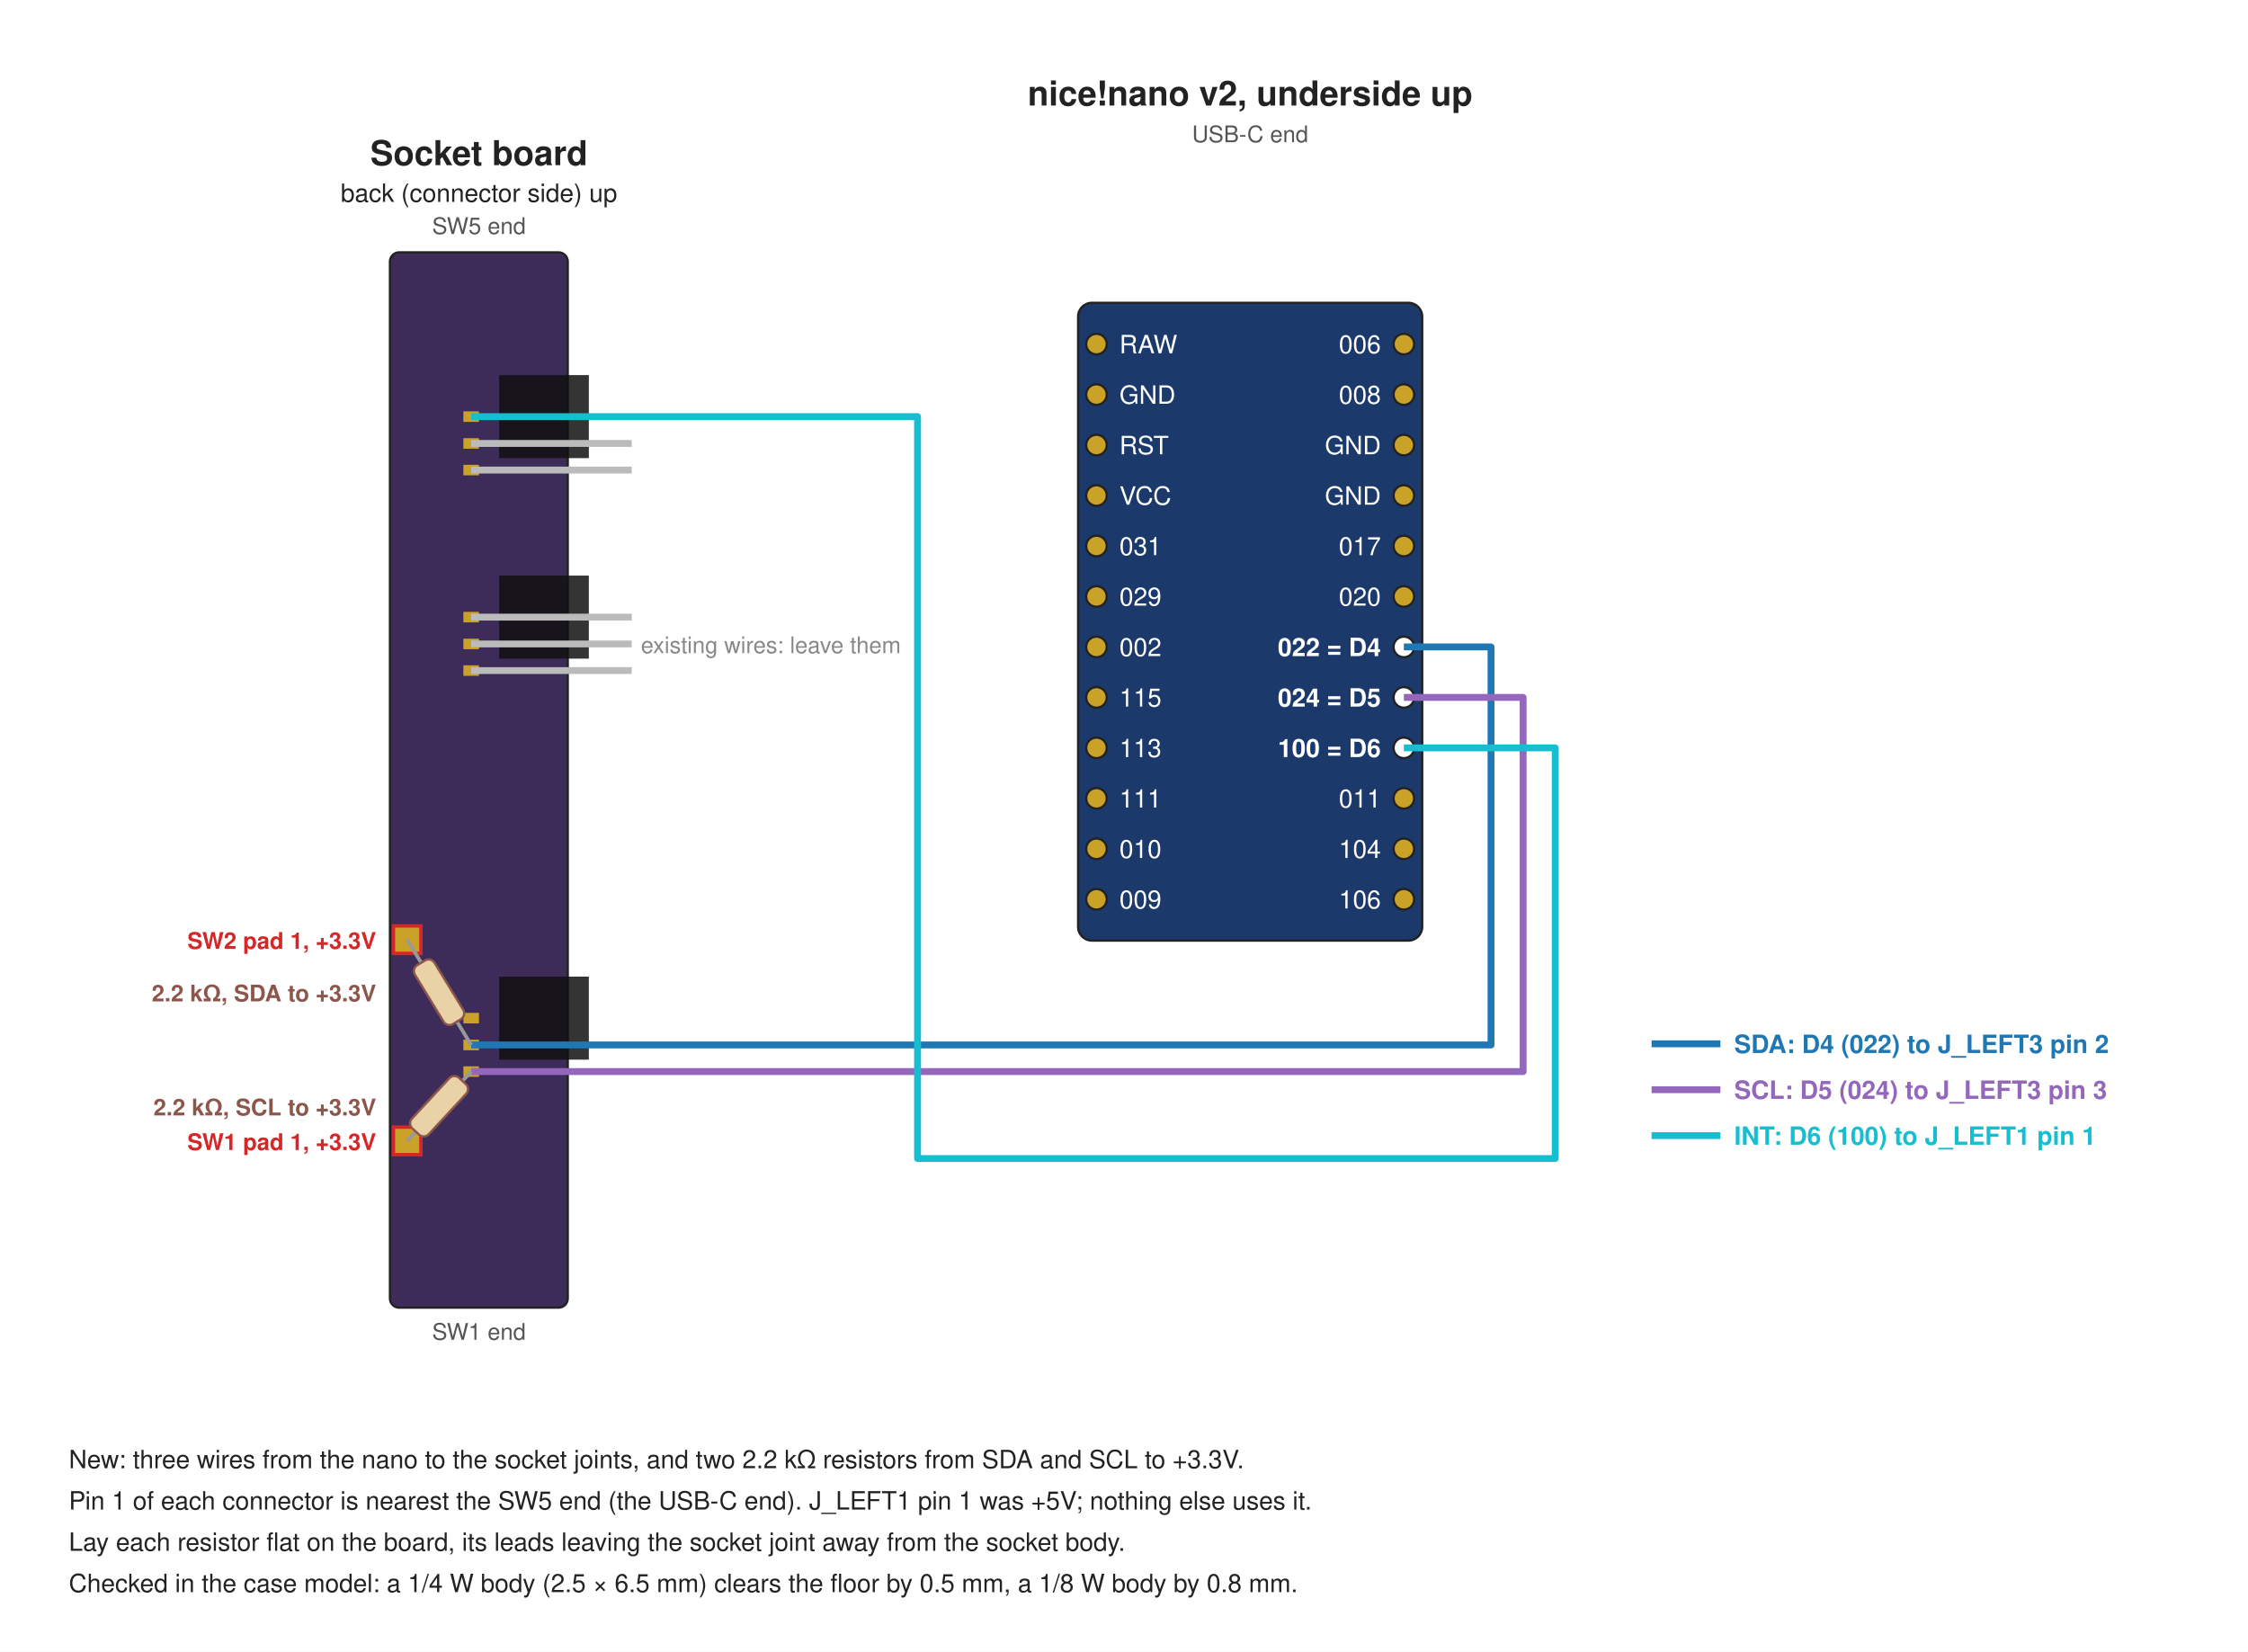
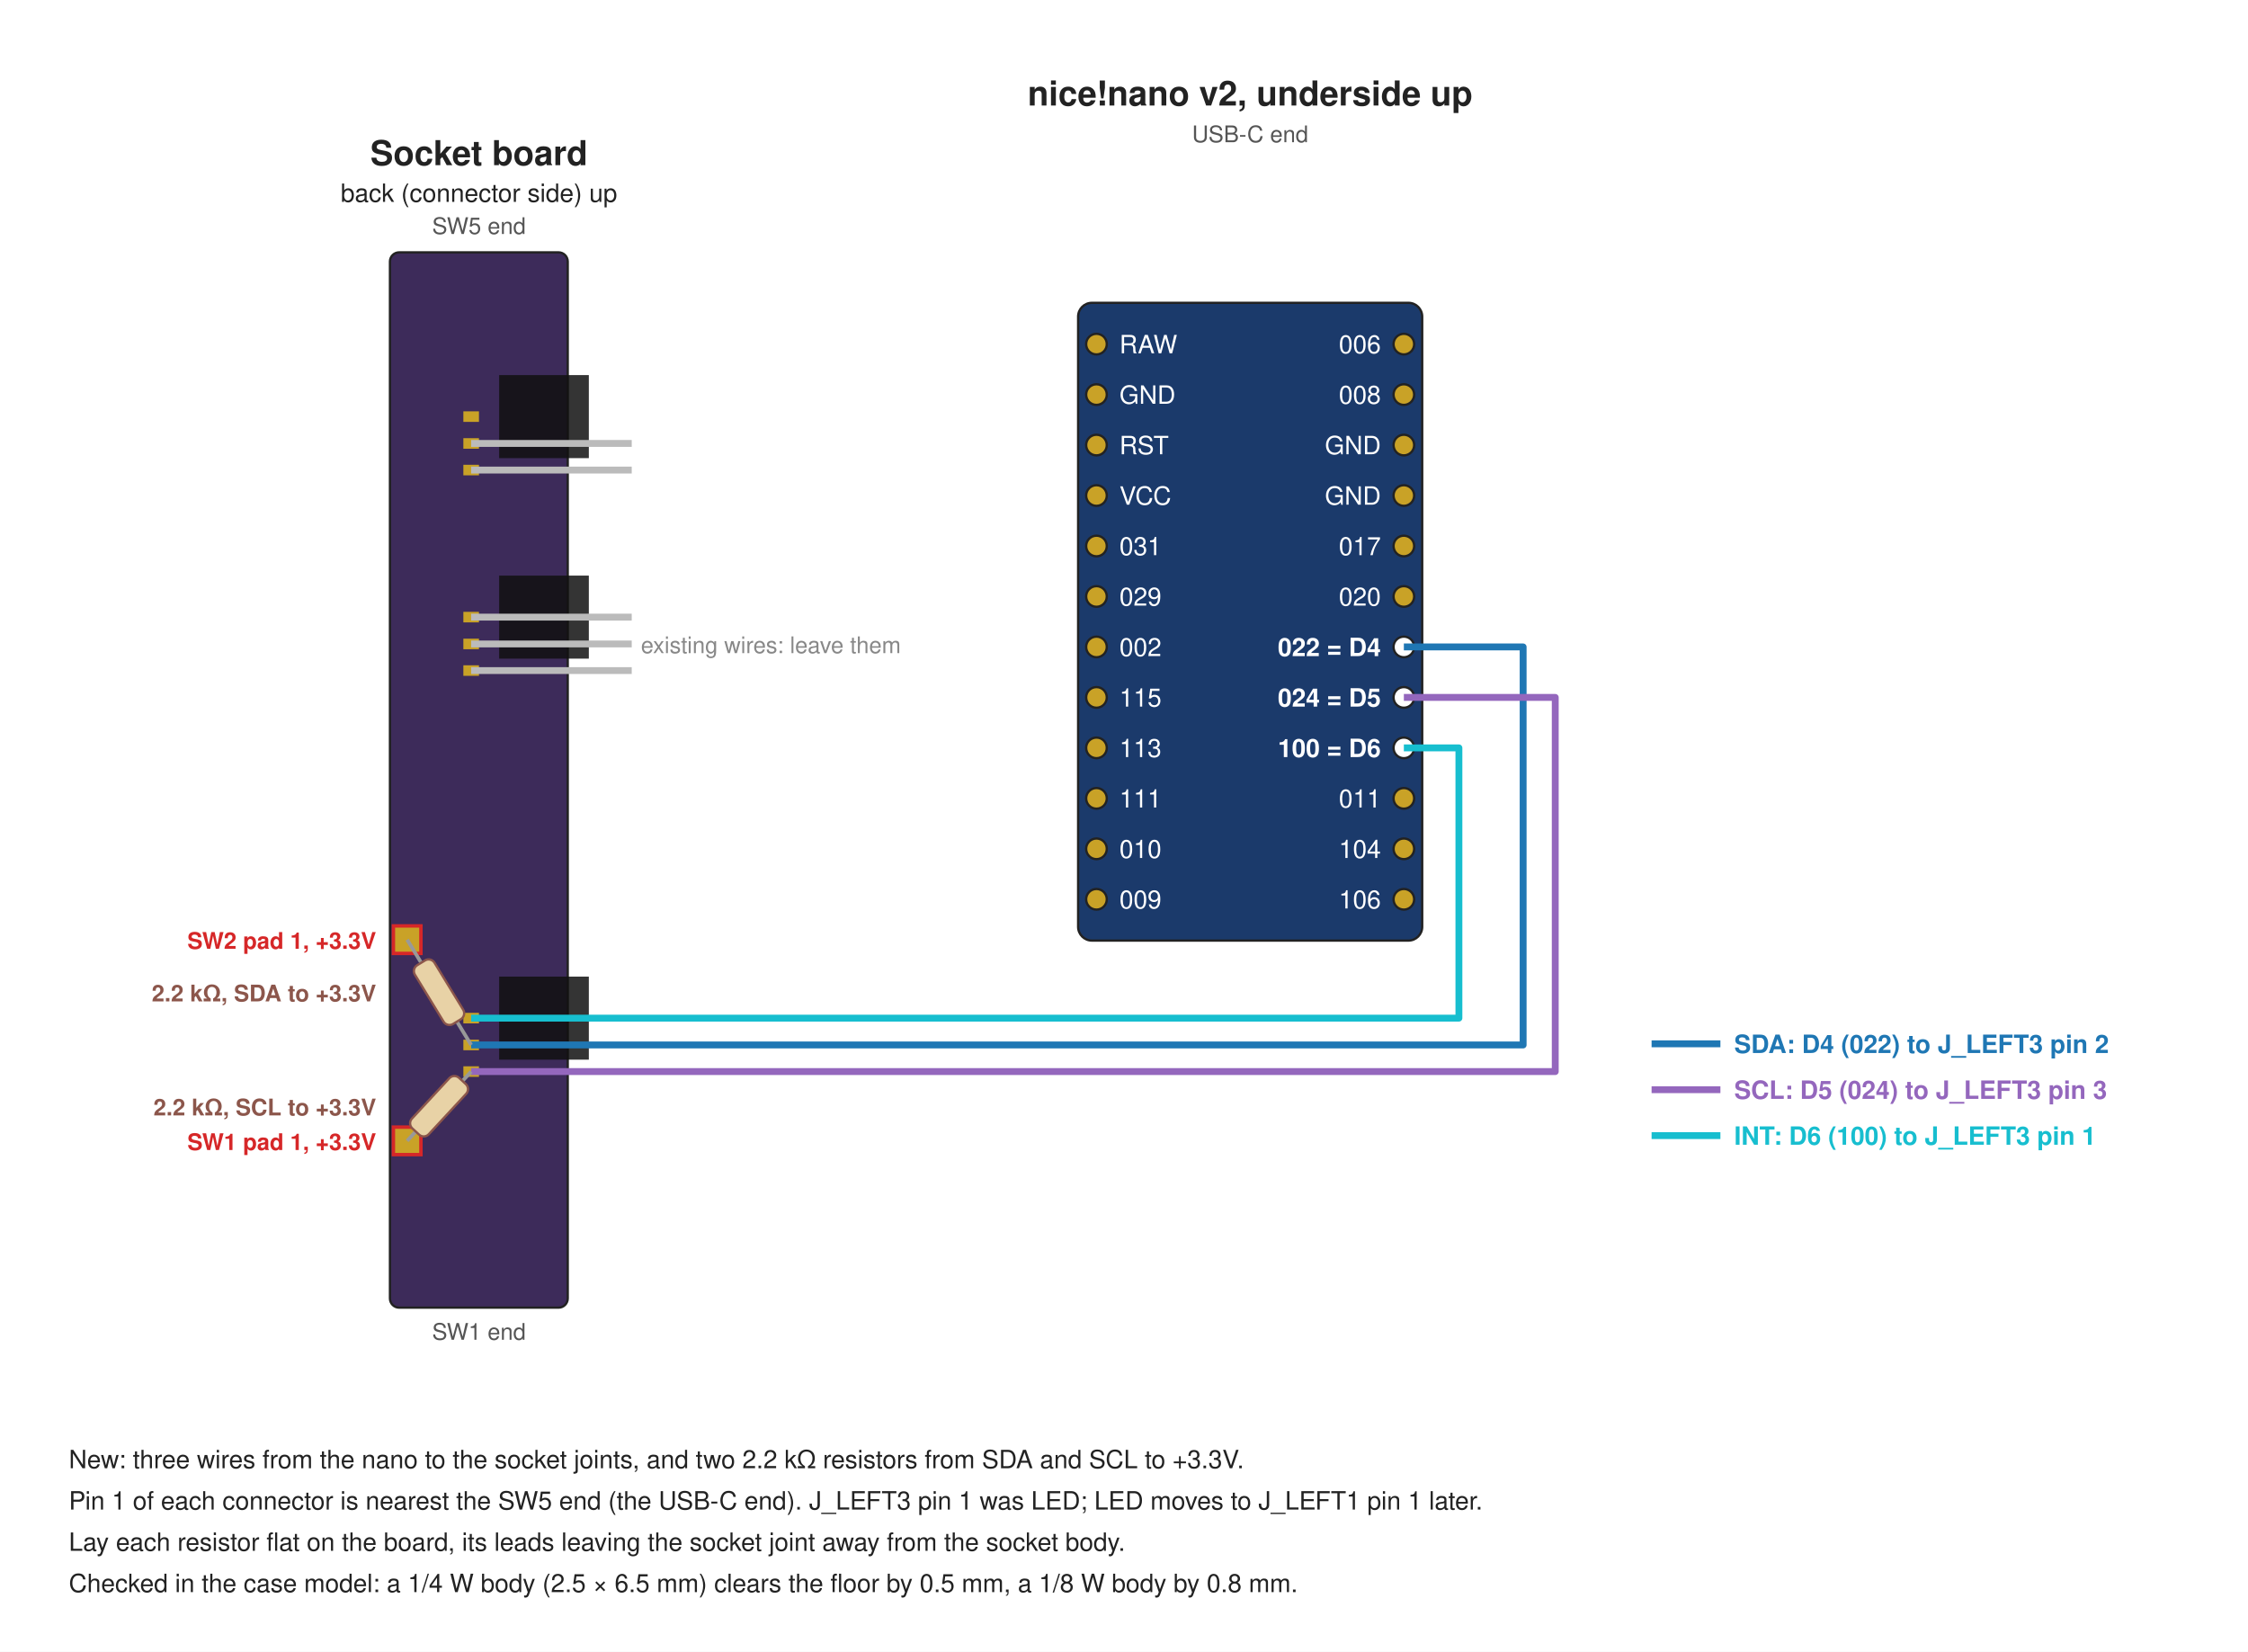
<svg xmlns="http://www.w3.org/2000/svg" viewBox="0 0 980 720" width="980" height="720">
  <rect width="980" height="720" fill="#fff" />
  <text x="208.8" y="72.0" font-size="15" text-anchor="middle" font-weight="bold" fill="#222" font-family="Helvetica, Arial, sans-serif">Socket board</text>
  <text x="208.8" y="88.0" font-size="11" text-anchor="middle" font-weight="normal" fill="#222" font-family="Helvetica, Arial, sans-serif">back (connector side) up</text>
  <text x="208.8" y="102.0" font-size="10" text-anchor="middle" font-weight="normal" fill="#555" font-family="Helvetica, Arial, sans-serif">SW5 end</text>
  <text x="208.8" y="584.0" font-size="10" text-anchor="middle" font-weight="normal" fill="#555" font-family="Helvetica, Arial, sans-serif">SW1 end</text>
  <rect x="170.0" y="110.0" width="77.5" height="460.0" rx="4" fill="#3d2b5a" stroke="#222" />
  <rect x="217.6" y="163.5" width="39.1" height="36.2" fill="#111" opacity="0.85" />
  <rect x="202.0" y="179.3" width="6.8" height="4.6" fill="#c9a227" />
  <rect x="202.0" y="191.0" width="6.8" height="4.6" fill="#c9a227" />
  <rect x="202.0" y="202.6" width="6.8" height="4.6" fill="#c9a227" />
  <rect x="217.6" y="250.9" width="39.1" height="36.2" fill="#111" opacity="0.85" />
  <rect x="202.0" y="266.7" width="6.8" height="4.6" fill="#c9a227" />
  <rect x="202.0" y="278.4" width="6.8" height="4.6" fill="#c9a227" />
  <rect x="202.0" y="290.0" width="6.8" height="4.6" fill="#c9a227" />
  <rect x="217.6" y="425.7" width="39.1" height="36.2" fill="#111" opacity="0.85" />
  <rect x="202.0" y="441.5" width="6.8" height="4.6" fill="#c9a227" />
  <rect x="202.0" y="453.2" width="6.8" height="4.6" fill="#c9a227" />
  <rect x="202.0" y="464.8" width="6.8" height="4.6" fill="#c9a227" />
  <rect x="171.5" y="491.3" width="12" height="12" fill="#c9a227" stroke="#d62728" stroke-width="1.5" />
  <text x="164.0" y="501.3" font-size="10" text-anchor="end" font-weight="bold" fill="#d62728" font-family="Helvetica, Arial, sans-serif">SW1 pad 1, +3.3V</text>
  <rect x="171.5" y="403.6" width="12" height="12" fill="#c9a227" stroke="#d62728" stroke-width="1.5" />
  <text x="164.0" y="413.6" font-size="10" text-anchor="end" font-weight="bold" fill="#d62728" font-family="Helvetica, Arial, sans-serif">SW2 pad 1, +3.3V</text>
  <polyline points="205.4,193.3 275.4,193.3" fill="none" stroke="#bbbbbb" stroke-width="3" stroke-linejoin="round" />
  <polyline points="205.4,204.9 275.4,204.9" fill="none" stroke="#bbbbbb" stroke-width="3" stroke-linejoin="round" />
  <polyline points="205.4,269.0 275.4,269.0" fill="none" stroke="#bbbbbb" stroke-width="3" stroke-linejoin="round" />
  <polyline points="205.4,280.7 275.4,280.7" fill="none" stroke="#bbbbbb" stroke-width="3" stroke-linejoin="round" />
  <polyline points="205.4,292.3 275.4,292.3" fill="none" stroke="#bbbbbb" stroke-width="3" stroke-linejoin="round" />
  <text x="279.4" y="284.7" font-size="10" text-anchor="start" font-weight="normal" fill="#888" font-family="Helvetica, Arial, sans-serif">existing wires: leave them</text>
  <text x="545.0" y="46.0" font-size="15" text-anchor="middle" font-weight="bold" fill="#222" font-family="Helvetica, Arial, sans-serif">nice!nano v2, underside up</text>
  <text x="545.0" y="62.0" font-size="10" text-anchor="middle" font-weight="normal" fill="#555" font-family="Helvetica, Arial, sans-serif">USB-C end</text>
  <rect x="470.0" y="132.0" width="150.0" height="278.0" rx="6" fill="#1b3a6b" stroke="#222" />
  <circle cx="478.0" cy="150.0" r="4.5" fill="#c9a227" stroke="#222" />
  <text x="488.0" y="154.0" font-size="11" text-anchor="start" font-weight="normal" fill="#fff" font-family="Helvetica, Arial, sans-serif">RAW</text>
  <circle cx="612.0" cy="150.0" r="4.5" fill="#c9a227" stroke="#222" />
  <text x="602.0" y="154.0" font-size="11" text-anchor="end" font-weight="normal" fill="#fff" font-family="Helvetica, Arial, sans-serif">006</text>
  <circle cx="478.0" cy="172.0" r="4.5" fill="#c9a227" stroke="#222" />
  <text x="488.0" y="176.0" font-size="11" text-anchor="start" font-weight="normal" fill="#fff" font-family="Helvetica, Arial, sans-serif">GND</text>
  <circle cx="612.0" cy="172.0" r="4.5" fill="#c9a227" stroke="#222" />
  <text x="602.0" y="176.0" font-size="11" text-anchor="end" font-weight="normal" fill="#fff" font-family="Helvetica, Arial, sans-serif">008</text>
  <circle cx="478.0" cy="194.0" r="4.5" fill="#c9a227" stroke="#222" />
  <text x="488.0" y="198.0" font-size="11" text-anchor="start" font-weight="normal" fill="#fff" font-family="Helvetica, Arial, sans-serif">RST</text>
  <circle cx="612.0" cy="194.0" r="4.5" fill="#c9a227" stroke="#222" />
  <text x="602.0" y="198.0" font-size="11" text-anchor="end" font-weight="normal" fill="#fff" font-family="Helvetica, Arial, sans-serif">GND</text>
  <circle cx="478.0" cy="216.0" r="4.5" fill="#c9a227" stroke="#222" />
  <text x="488.0" y="220.0" font-size="11" text-anchor="start" font-weight="normal" fill="#fff" font-family="Helvetica, Arial, sans-serif">VCC</text>
  <circle cx="612.0" cy="216.0" r="4.5" fill="#c9a227" stroke="#222" />
  <text x="602.0" y="220.0" font-size="11" text-anchor="end" font-weight="normal" fill="#fff" font-family="Helvetica, Arial, sans-serif">GND</text>
  <circle cx="478.0" cy="238.0" r="4.5" fill="#c9a227" stroke="#222" />
  <text x="488.0" y="242.0" font-size="11" text-anchor="start" font-weight="normal" fill="#fff" font-family="Helvetica, Arial, sans-serif">031</text>
  <circle cx="612.0" cy="238.0" r="4.5" fill="#c9a227" stroke="#222" />
  <text x="602.0" y="242.0" font-size="11" text-anchor="end" font-weight="normal" fill="#fff" font-family="Helvetica, Arial, sans-serif">017</text>
  <circle cx="478.0" cy="260.0" r="4.5" fill="#c9a227" stroke="#222" />
  <text x="488.0" y="264.0" font-size="11" text-anchor="start" font-weight="normal" fill="#fff" font-family="Helvetica, Arial, sans-serif">029</text>
  <circle cx="612.0" cy="260.0" r="4.5" fill="#c9a227" stroke="#222" />
  <text x="602.0" y="264.0" font-size="11" text-anchor="end" font-weight="normal" fill="#fff" font-family="Helvetica, Arial, sans-serif">020</text>
  <circle cx="478.0" cy="282.0" r="4.5" fill="#c9a227" stroke="#222" />
  <text x="488.0" y="286.0" font-size="11" text-anchor="start" font-weight="normal" fill="#fff" font-family="Helvetica, Arial, sans-serif">002</text>
  <circle cx="612.0" cy="282.0" r="4.5" fill="#fff" stroke="#222" />
  <text x="602.0" y="286.0" font-size="11" text-anchor="end" font-weight="bold" fill="#fff" font-family="Helvetica, Arial, sans-serif">022 = D4</text>
  <circle cx="478.0" cy="304.0" r="4.5" fill="#c9a227" stroke="#222" />
  <text x="488.0" y="308.0" font-size="11" text-anchor="start" font-weight="normal" fill="#fff" font-family="Helvetica, Arial, sans-serif">115</text>
  <circle cx="612.0" cy="304.0" r="4.5" fill="#fff" stroke="#222" />
  <text x="602.0" y="308.0" font-size="11" text-anchor="end" font-weight="bold" fill="#fff" font-family="Helvetica, Arial, sans-serif">024 = D5</text>
  <circle cx="478.0" cy="326.0" r="4.5" fill="#c9a227" stroke="#222" />
  <text x="488.0" y="330.0" font-size="11" text-anchor="start" font-weight="normal" fill="#fff" font-family="Helvetica, Arial, sans-serif">113</text>
  <circle cx="612.0" cy="326.0" r="4.5" fill="#fff" stroke="#222" />
  <text x="602.0" y="330.0" font-size="11" text-anchor="end" font-weight="bold" fill="#fff" font-family="Helvetica, Arial, sans-serif">100 = D6</text>
  <circle cx="478.0" cy="348.0" r="4.5" fill="#c9a227" stroke="#222" />
  <text x="488.0" y="352.0" font-size="11" text-anchor="start" font-weight="normal" fill="#fff" font-family="Helvetica, Arial, sans-serif">111</text>
  <circle cx="612.0" cy="348.0" r="4.5" fill="#c9a227" stroke="#222" />
  <text x="602.0" y="352.0" font-size="11" text-anchor="end" font-weight="normal" fill="#fff" font-family="Helvetica, Arial, sans-serif">011</text>
  <circle cx="478.0" cy="370.0" r="4.5" fill="#c9a227" stroke="#222" />
  <text x="488.0" y="374.0" font-size="11" text-anchor="start" font-weight="normal" fill="#fff" font-family="Helvetica, Arial, sans-serif">010</text>
  <circle cx="612.0" cy="370.0" r="4.5" fill="#c9a227" stroke="#222" />
  <text x="602.0" y="374.0" font-size="11" text-anchor="end" font-weight="normal" fill="#fff" font-family="Helvetica, Arial, sans-serif">104</text>
  <circle cx="478.0" cy="392.0" r="4.5" fill="#c9a227" stroke="#222" />
  <text x="488.0" y="396.0" font-size="11" text-anchor="start" font-weight="normal" fill="#fff" font-family="Helvetica, Arial, sans-serif">009</text>
  <circle cx="612.0" cy="392.0" r="4.5" fill="#c9a227" stroke="#222" />
  <text x="602.0" y="396.0" font-size="11" text-anchor="end" font-weight="normal" fill="#fff" font-family="Helvetica, Arial, sans-serif">106</text>
-   <polyline points="612.0,282.0 650.0,282.0 650.0,455.5 205.4,455.5" fill="none" stroke="#1f77b4" stroke-width="3" stroke-linejoin="round" />
+   <polyline points="612.0,282.0 664.0,282.0 664.0,455.5 205.4,455.5" fill="none" stroke="#1f77b4" stroke-width="3" stroke-linejoin="round" />
  <polyline points="720.0,455.0 750.0,455.0" fill="none" stroke="#1f77b4" stroke-width="3" stroke-linejoin="round" />
  <text x="756.0" y="459.0" font-size="11" text-anchor="start" font-weight="bold" fill="#1f77b4" font-family="Helvetica, Arial, sans-serif">SDA: D4 (022) to J_LEFT3 pin 2</text>
-   <polyline points="612.0,304.0 664.0,304.0 664.0,467.1 205.4,467.1" fill="none" stroke="#9467bd" stroke-width="3" stroke-linejoin="round" />
+   <polyline points="612.0,304.0 678.0,304.0 678.0,467.1 205.4,467.1" fill="none" stroke="#9467bd" stroke-width="3" stroke-linejoin="round" />
  <polyline points="720.0,475.0 750.0,475.0" fill="none" stroke="#9467bd" stroke-width="3" stroke-linejoin="round" />
  <text x="756.0" y="479.0" font-size="11" text-anchor="start" font-weight="bold" fill="#9467bd" font-family="Helvetica, Arial, sans-serif">SCL: D5 (024) to J_LEFT3 pin 3</text>
-   <polyline points="612.0,326.0 678.0,326.0 678.0,505.0 400.0,505.0 400.0,181.6 205.4,181.6" fill="none" stroke="#17becf" stroke-width="3" stroke-linejoin="round" />
+   <polyline points="612.0,326.0 636.0,326.0 636.0,443.8 205.4,443.8" fill="none" stroke="#17becf" stroke-width="3" stroke-linejoin="round" />
  <polyline points="720.0,495.0 750.0,495.0" fill="none" stroke="#17becf" stroke-width="3" stroke-linejoin="round" />
-   <text x="756.0" y="499.0" font-size="11" text-anchor="start" font-weight="bold" fill="#17becf" font-family="Helvetica, Arial, sans-serif">INT: D6 (100) to J_LEFT1 pin 1</text>
+   <text x="756.0" y="499.0" font-size="11" text-anchor="start" font-weight="bold" fill="#17becf" font-family="Helvetica, Arial, sans-serif">INT: D6 (100) to J_LEFT3 pin 1</text>
  <polyline points="205.4,455.5 177.5,409.6" fill="none" stroke="#999" stroke-width="1.6" stroke-linejoin="round" />
  <rect x="176.4" y="427.5" width="30" height="10" rx="3" fill="#e8d2a6" stroke="#8c564b" transform="rotate(-121.4 191.4 432.5)" />
  <text x="164.0" y="436.5" font-size="10" text-anchor="end" font-weight="bold" fill="#8c564b" font-family="Helvetica, Arial, sans-serif">2.2 kΩ, SDA to +3.3V</text>
  <polyline points="205.4,467.1 177.5,497.3" fill="none" stroke="#999" stroke-width="1.6" stroke-linejoin="round" />
  <rect x="176.4" y="477.2" width="30" height="10" rx="3" fill="#e8d2a6" stroke="#8c564b" transform="rotate(132.8 191.4 482.2)" />
  <text x="164.0" y="486.2" font-size="10" text-anchor="end" font-weight="bold" fill="#8c564b" font-family="Helvetica, Arial, sans-serif">2.2 kΩ, SCL to +3.3V</text>
  <text x="30.0" y="640.0" font-size="11" text-anchor="start" font-weight="normal" fill="#222" font-family="Helvetica, Arial, sans-serif">New: three wires from the nano to the socket joints, and two 2.2 kΩ resistors from SDA and SCL to +3.3V.</text>
-   <text x="30.0" y="658.0" font-size="11" text-anchor="start" font-weight="normal" fill="#222" font-family="Helvetica, Arial, sans-serif">Pin 1 of each connector is nearest the SW5 end (the USB-C end). J_LEFT1 pin 1 was +5V; nothing else uses it.</text>
+   <text x="30.0" y="658.0" font-size="11" text-anchor="start" font-weight="normal" fill="#222" font-family="Helvetica, Arial, sans-serif">Pin 1 of each connector is nearest the SW5 end (the USB-C end). J_LEFT3 pin 1 was LED; LED moves to J_LEFT1 pin 1 later.</text>
  <text x="30.0" y="676.0" font-size="11" text-anchor="start" font-weight="normal" fill="#222" font-family="Helvetica, Arial, sans-serif">Lay each resistor flat on the board, its leads leaving the socket joint away from the socket body.</text>
  <text x="30.0" y="694.0" font-size="11" text-anchor="start" font-weight="normal" fill="#222" font-family="Helvetica, Arial, sans-serif">Checked in the case model: a 1/4 W body (2.5 × 6.5 mm) clears the floor by 0.5 mm, a 1/8 W body by 0.8 mm.</text>
</svg>
